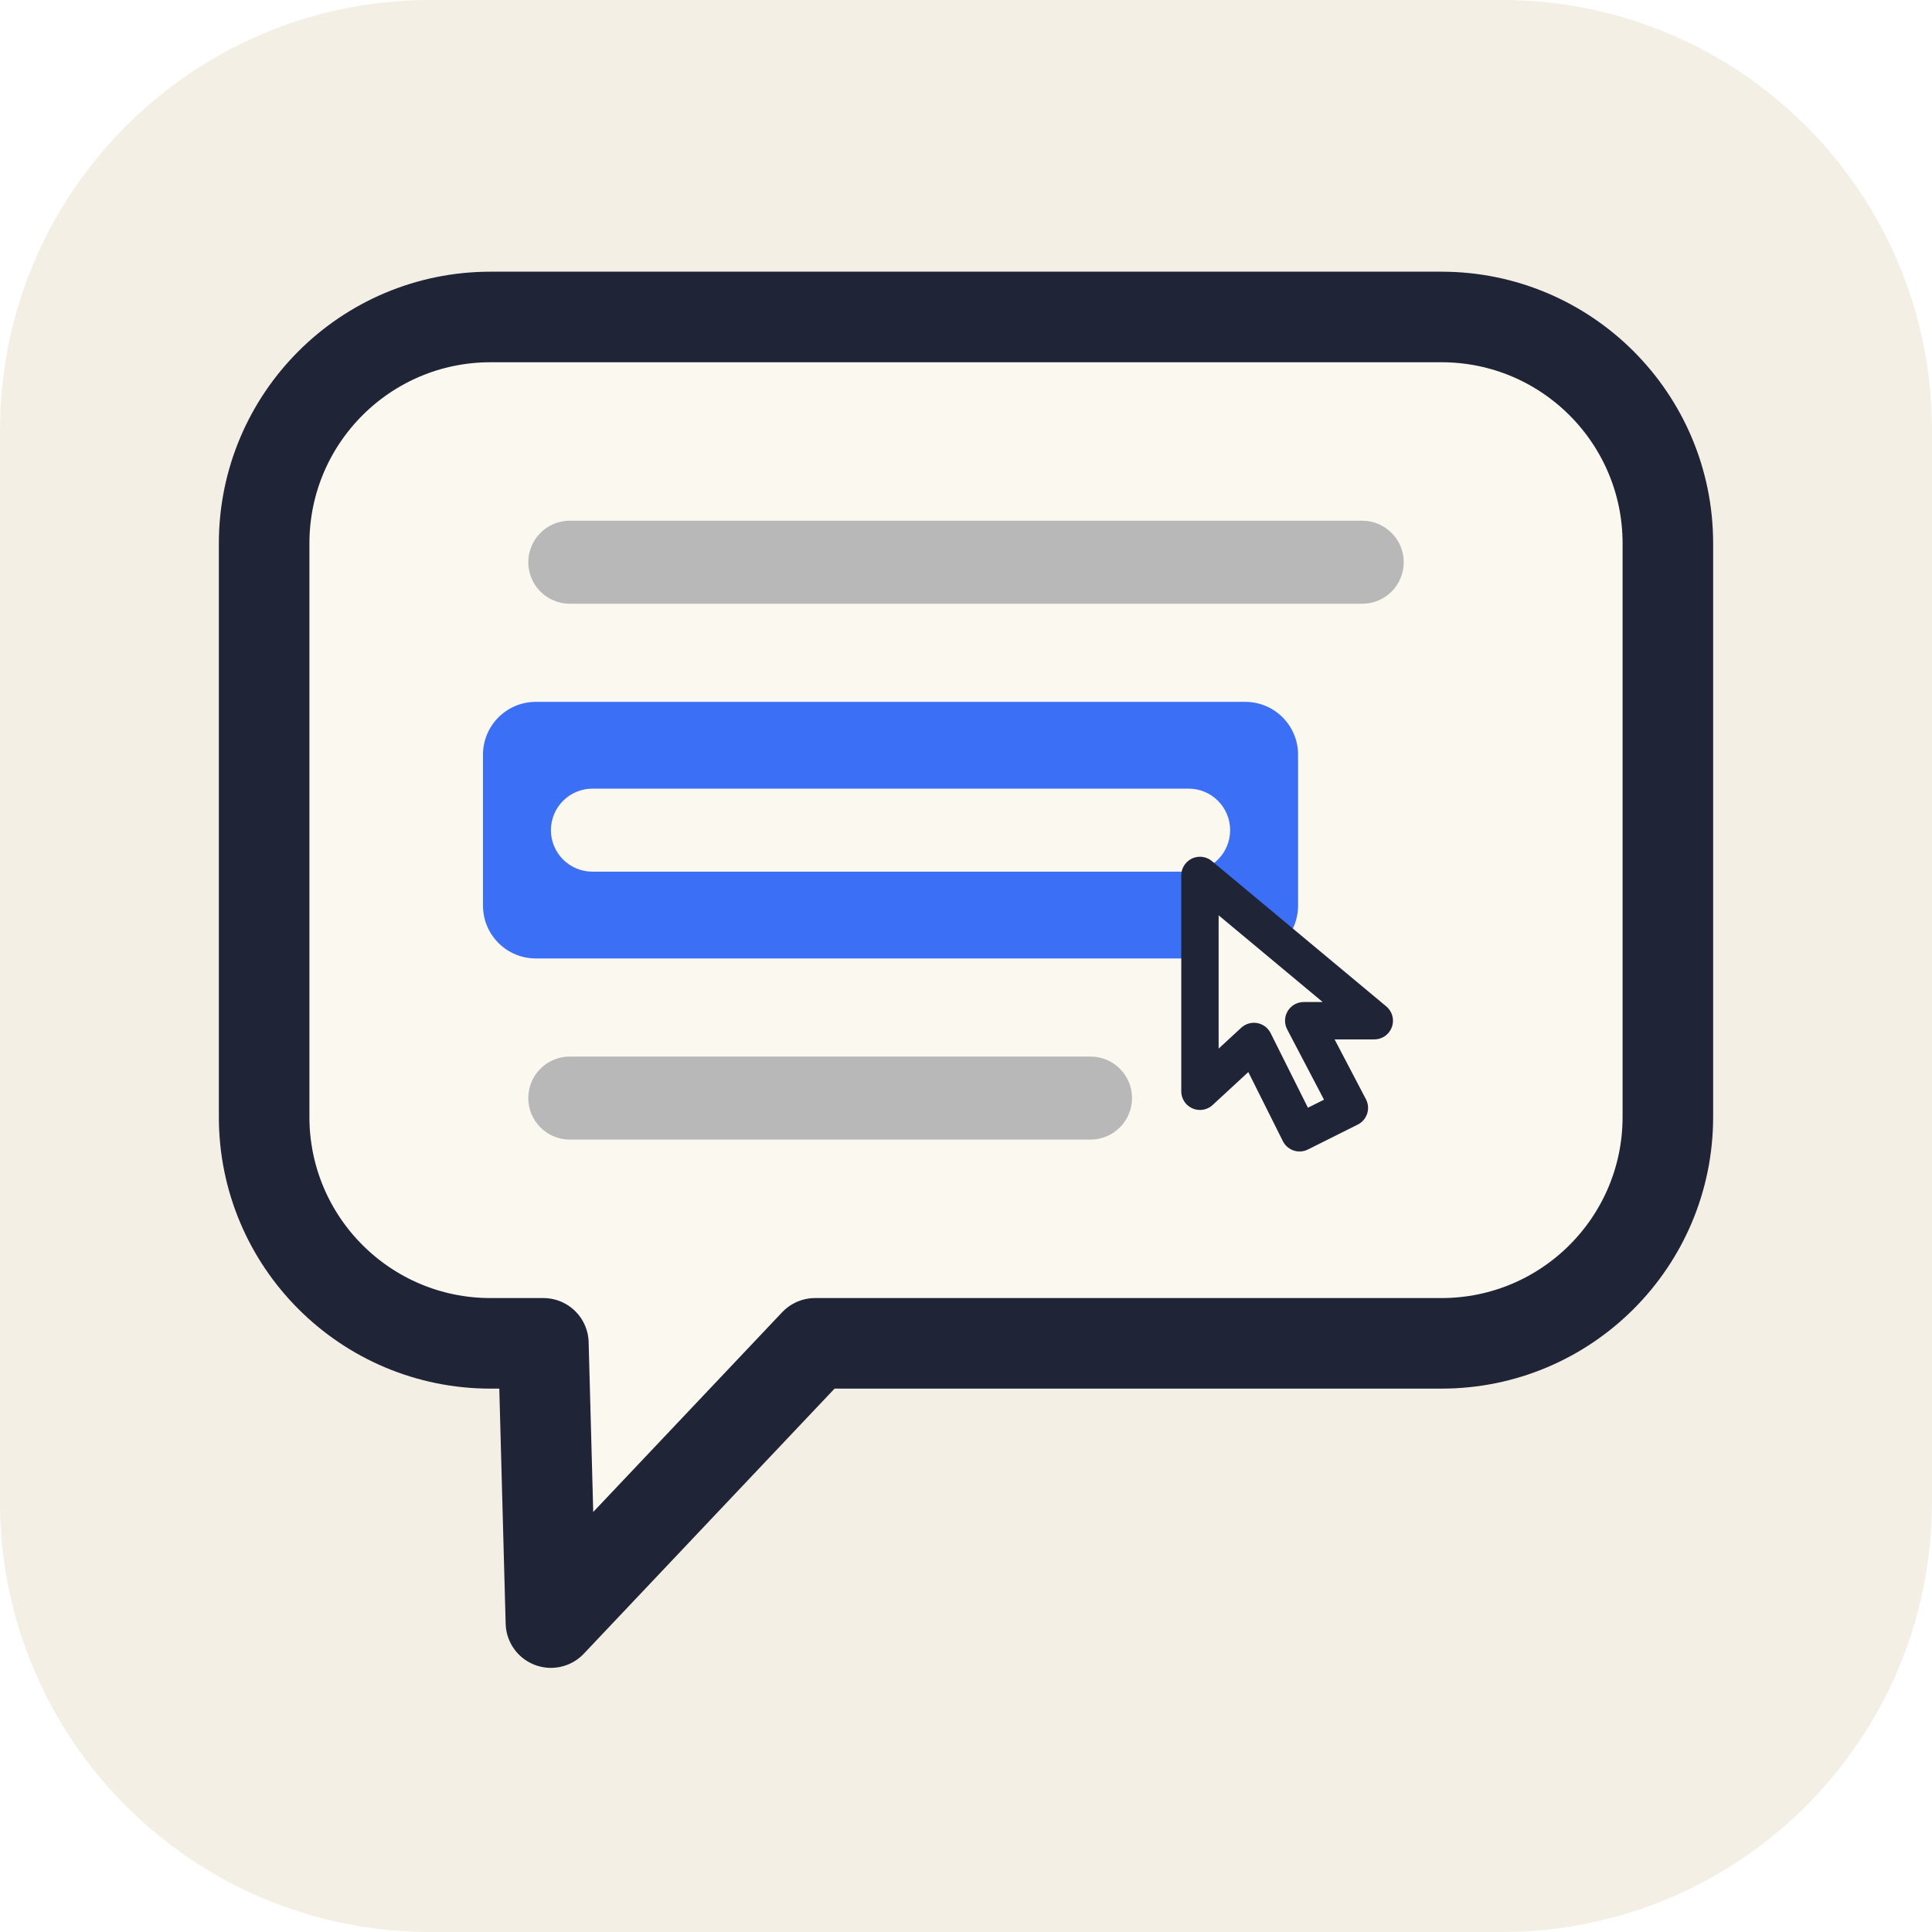
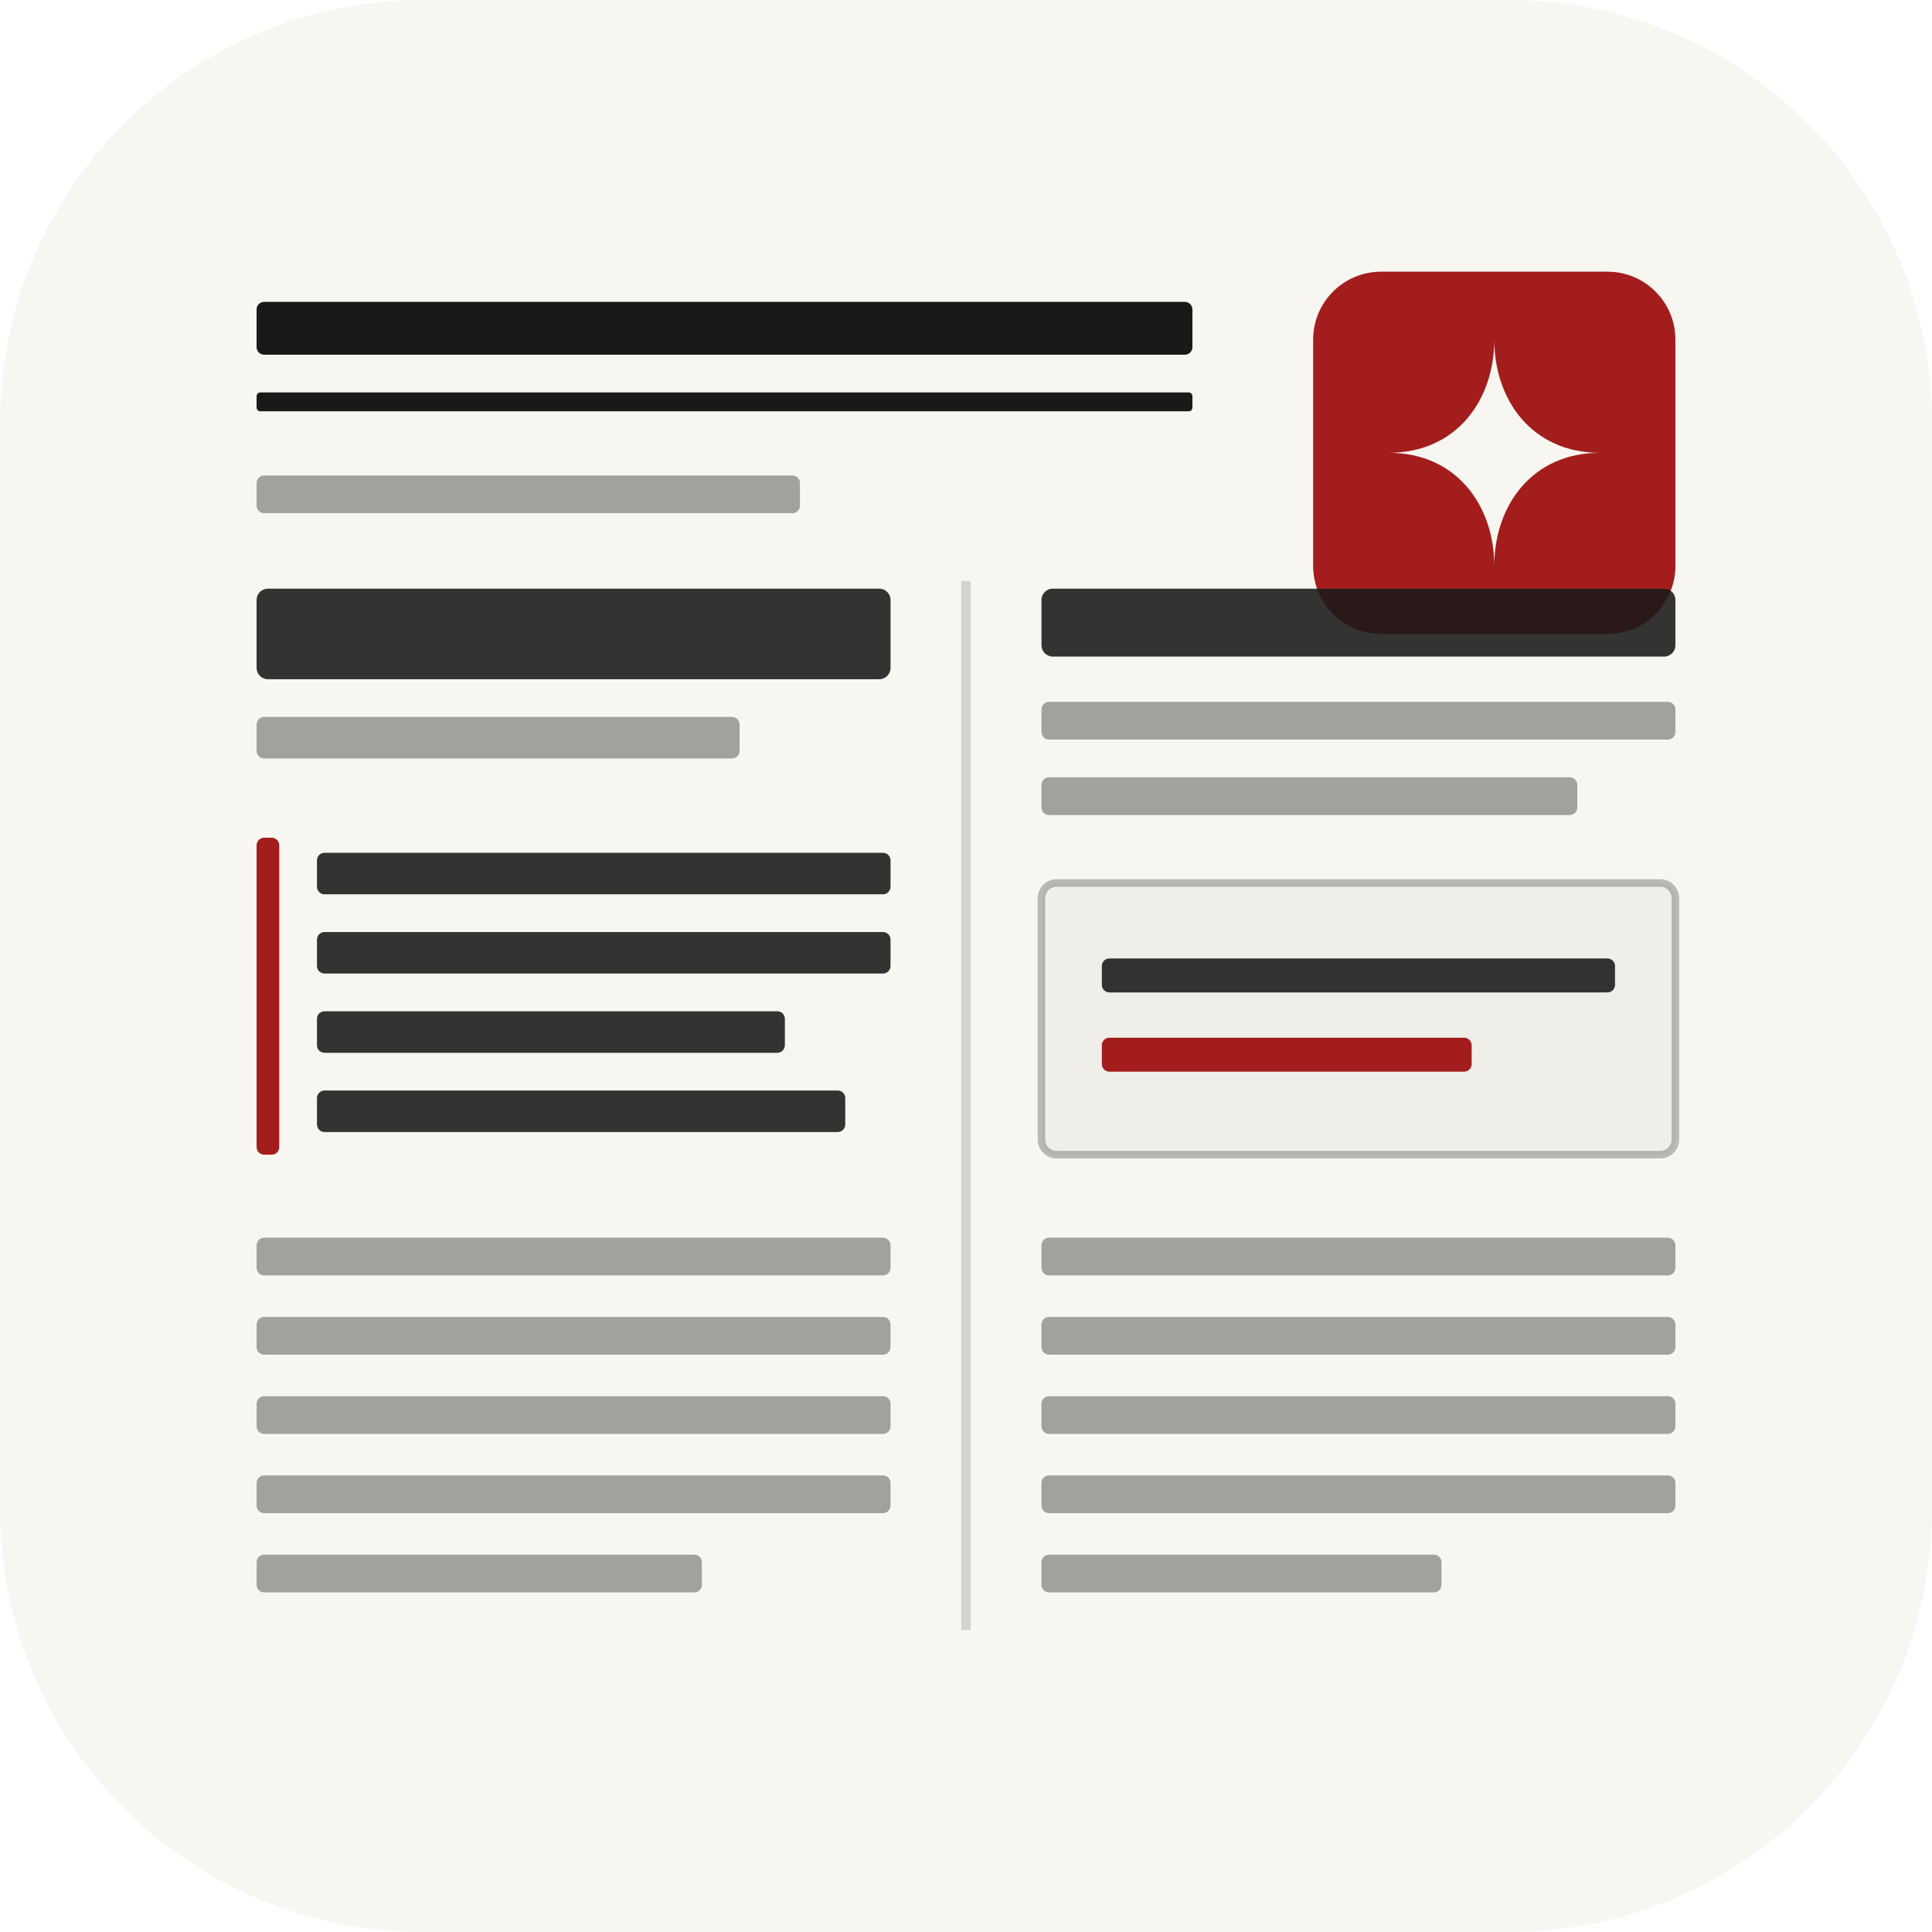
<svg xmlns="http://www.w3.org/2000/svg" viewBox="0 0 512 512" width="512" height="512">
-   <style>@media (prefers-color-scheme: dark){.plate{fill:#151924}.bubble{fill:#202739;stroke:#F0EAE1}.faint{fill:#F0EAE1;stroke:#F0EAE1}.accent{fill:#5B87FF}.onaccent{fill:#10141F}.pt-fill{fill:#F0EAE1}.pt-stroke{stroke:#F0EAE1}}</style>
-   <rect class="plate" width="512" height="512" rx="114" fill="#F4EFE4" />
-   <path class="bubble" d="M130 84H382A60 60 0 0 1 442 144V296A60 60 0 0 1 382 356H216L146 430L144 356H130A60 60 0 0 1 70 296V144A60 60 0 0 1 130 84Z" fill="#FBF8F0" stroke="#1F2437" stroke-width="24" stroke-linejoin="round" />
-   <rect class="faint" x="140" y="138" width="232" height="22" rx="11" fill="#1F2437" fill-opacity="0.30" />
-   <rect class="accent" x="128" y="186" width="216" height="68" rx="14" fill="#3B6FF5" />
-   <rect class="onaccent" x="146" y="209" width="180" height="22" rx="11" fill="#FBF8F0" />
-   <rect class="faint" x="140" y="280" width="160" height="22" rx="11" fill="#1F2437" fill-opacity="0.30" />
-   <g transform="translate(318 232) scale(2.2)">
-     <path class="pt-fill pt-stroke" d="M0 0L0 26L6.5 20L12 31L18 28L12.5 17.5L21 17.5Z" fill="#FBF8F0" stroke="#1F2437" stroke-width="4.5" stroke-linejoin="round" />
+   <style>
+     .plate { fill: #F8F6F0; }
+     .ink { fill: #1A1918; }
+     .ink-sub { fill: #1A1918; fill-opacity: 0.38; }
+     .ink-head { fill: #1A1918; fill-opacity: 0.88; }
+     .rule { stroke: #1A1918; stroke-opacity: 0.16; }
+     .card-border { stroke: #1A1918; stroke-opacity: 0.28; }
+     .card-bg { fill: #1A1918; fill-opacity: 0.035; }
+     .crimson { fill: #A31D1D; }
+     .on-crimson { fill: #F8F6F0; }
+ 
+     @media (prefers-color-scheme: dark) {
+       .plate { fill: #16181D; }
+       .ink { fill: #ECE8DF; }
+       .ink-sub { fill: #ECE8DF; fill-opacity: 0.38; }
+       .ink-head { fill: #ECE8DF; fill-opacity: 0.88; }
+       .rule { stroke: #ECE8DF; stroke-opacity: 0.18; }
+       .card-border { stroke: #ECE8DF; stroke-opacity: 0.32; }
+       .card-bg { fill: #ECE8DF; fill-opacity: 0.05; }
+       .crimson { fill: #C52828; }
+       .on-crimson { fill: #16181D; }
+     }
+   </style>
+   <rect class="plate" width="512" height="512" rx="112" />
+   <rect class="ink" x="68" y="80" width="248" height="14" rx="2" />
+   <rect class="ink" x="68" y="104" width="248" height="5" rx="1" />
+   <g transform="translate(348, 72)">
+     <rect class="crimson" width="96" height="96" rx="18" />
+     <path class="on-crimson" d="M48 18 C48 34 38 48 20 48 C38 48 48 62 48 78 C48 62 58 48 76 48 C58 48 48 34 48 18 Z" />
  </g>
+   <rect class="ink-sub" x="68" y="126" width="144" height="10" rx="2" />
+   <line class="rule" x1="256" y1="154" x2="256" y2="432" stroke-width="2.5" />
+   <rect class="ink-head" x="68" y="156" width="168" height="24" rx="3" />
+   <rect class="ink-sub" x="68" y="190" width="128" height="11" rx="2" />
+   <rect class="crimson" x="68" y="222" width="6" height="84" rx="2" />
+   <rect class="ink-head" x="84" y="226" width="152" height="11" rx="2" />
+   <rect class="ink-head" x="84" y="247" width="152" height="11" rx="2" />
+   <rect class="ink-head" x="84" y="268" width="124" height="11" rx="2" />
+   <rect class="ink-head" x="84" y="289" width="140" height="11" rx="2" />
+   <rect class="ink-sub" x="68" y="328" width="168" height="10" rx="2" />
+   <rect class="ink-sub" x="68" y="349" width="168" height="10" rx="2" />
+   <rect class="ink-sub" x="68" y="370" width="168" height="10" rx="2" />
+   <rect class="ink-sub" x="68" y="391" width="168" height="10" rx="2" />
+   <rect class="ink-sub" x="68" y="412" width="118" height="10" rx="2" />
+   <rect class="ink-head" x="276" y="156" width="168" height="18" rx="3" />
+   <rect class="ink-sub" x="276" y="186" width="168" height="10" rx="2" />
+   <rect class="ink-sub" x="276" y="206" width="142" height="10" rx="2" />
+   <rect class="card-bg" x="276" y="234" width="168" height="72" rx="4" />
+   <rect class="card-border" x="276" y="234" width="168" height="72" rx="4" fill="none" stroke-width="2" />
+   <rect class="ink-head" x="292" y="254" width="136" height="9" rx="2" />
+   <rect class="crimson" x="292" y="275" width="98" height="9" rx="2" />
+   <rect class="ink-sub" x="276" y="328" width="168" height="10" rx="2" />
+   <rect class="ink-sub" x="276" y="349" width="168" height="10" rx="2" />
+   <rect class="ink-sub" x="276" y="370" width="168" height="10" rx="2" />
+   <rect class="ink-sub" x="276" y="391" width="168" height="10" rx="2" />
+   <rect class="ink-sub" x="276" y="412" width="106" height="10" rx="2" />
</svg>
